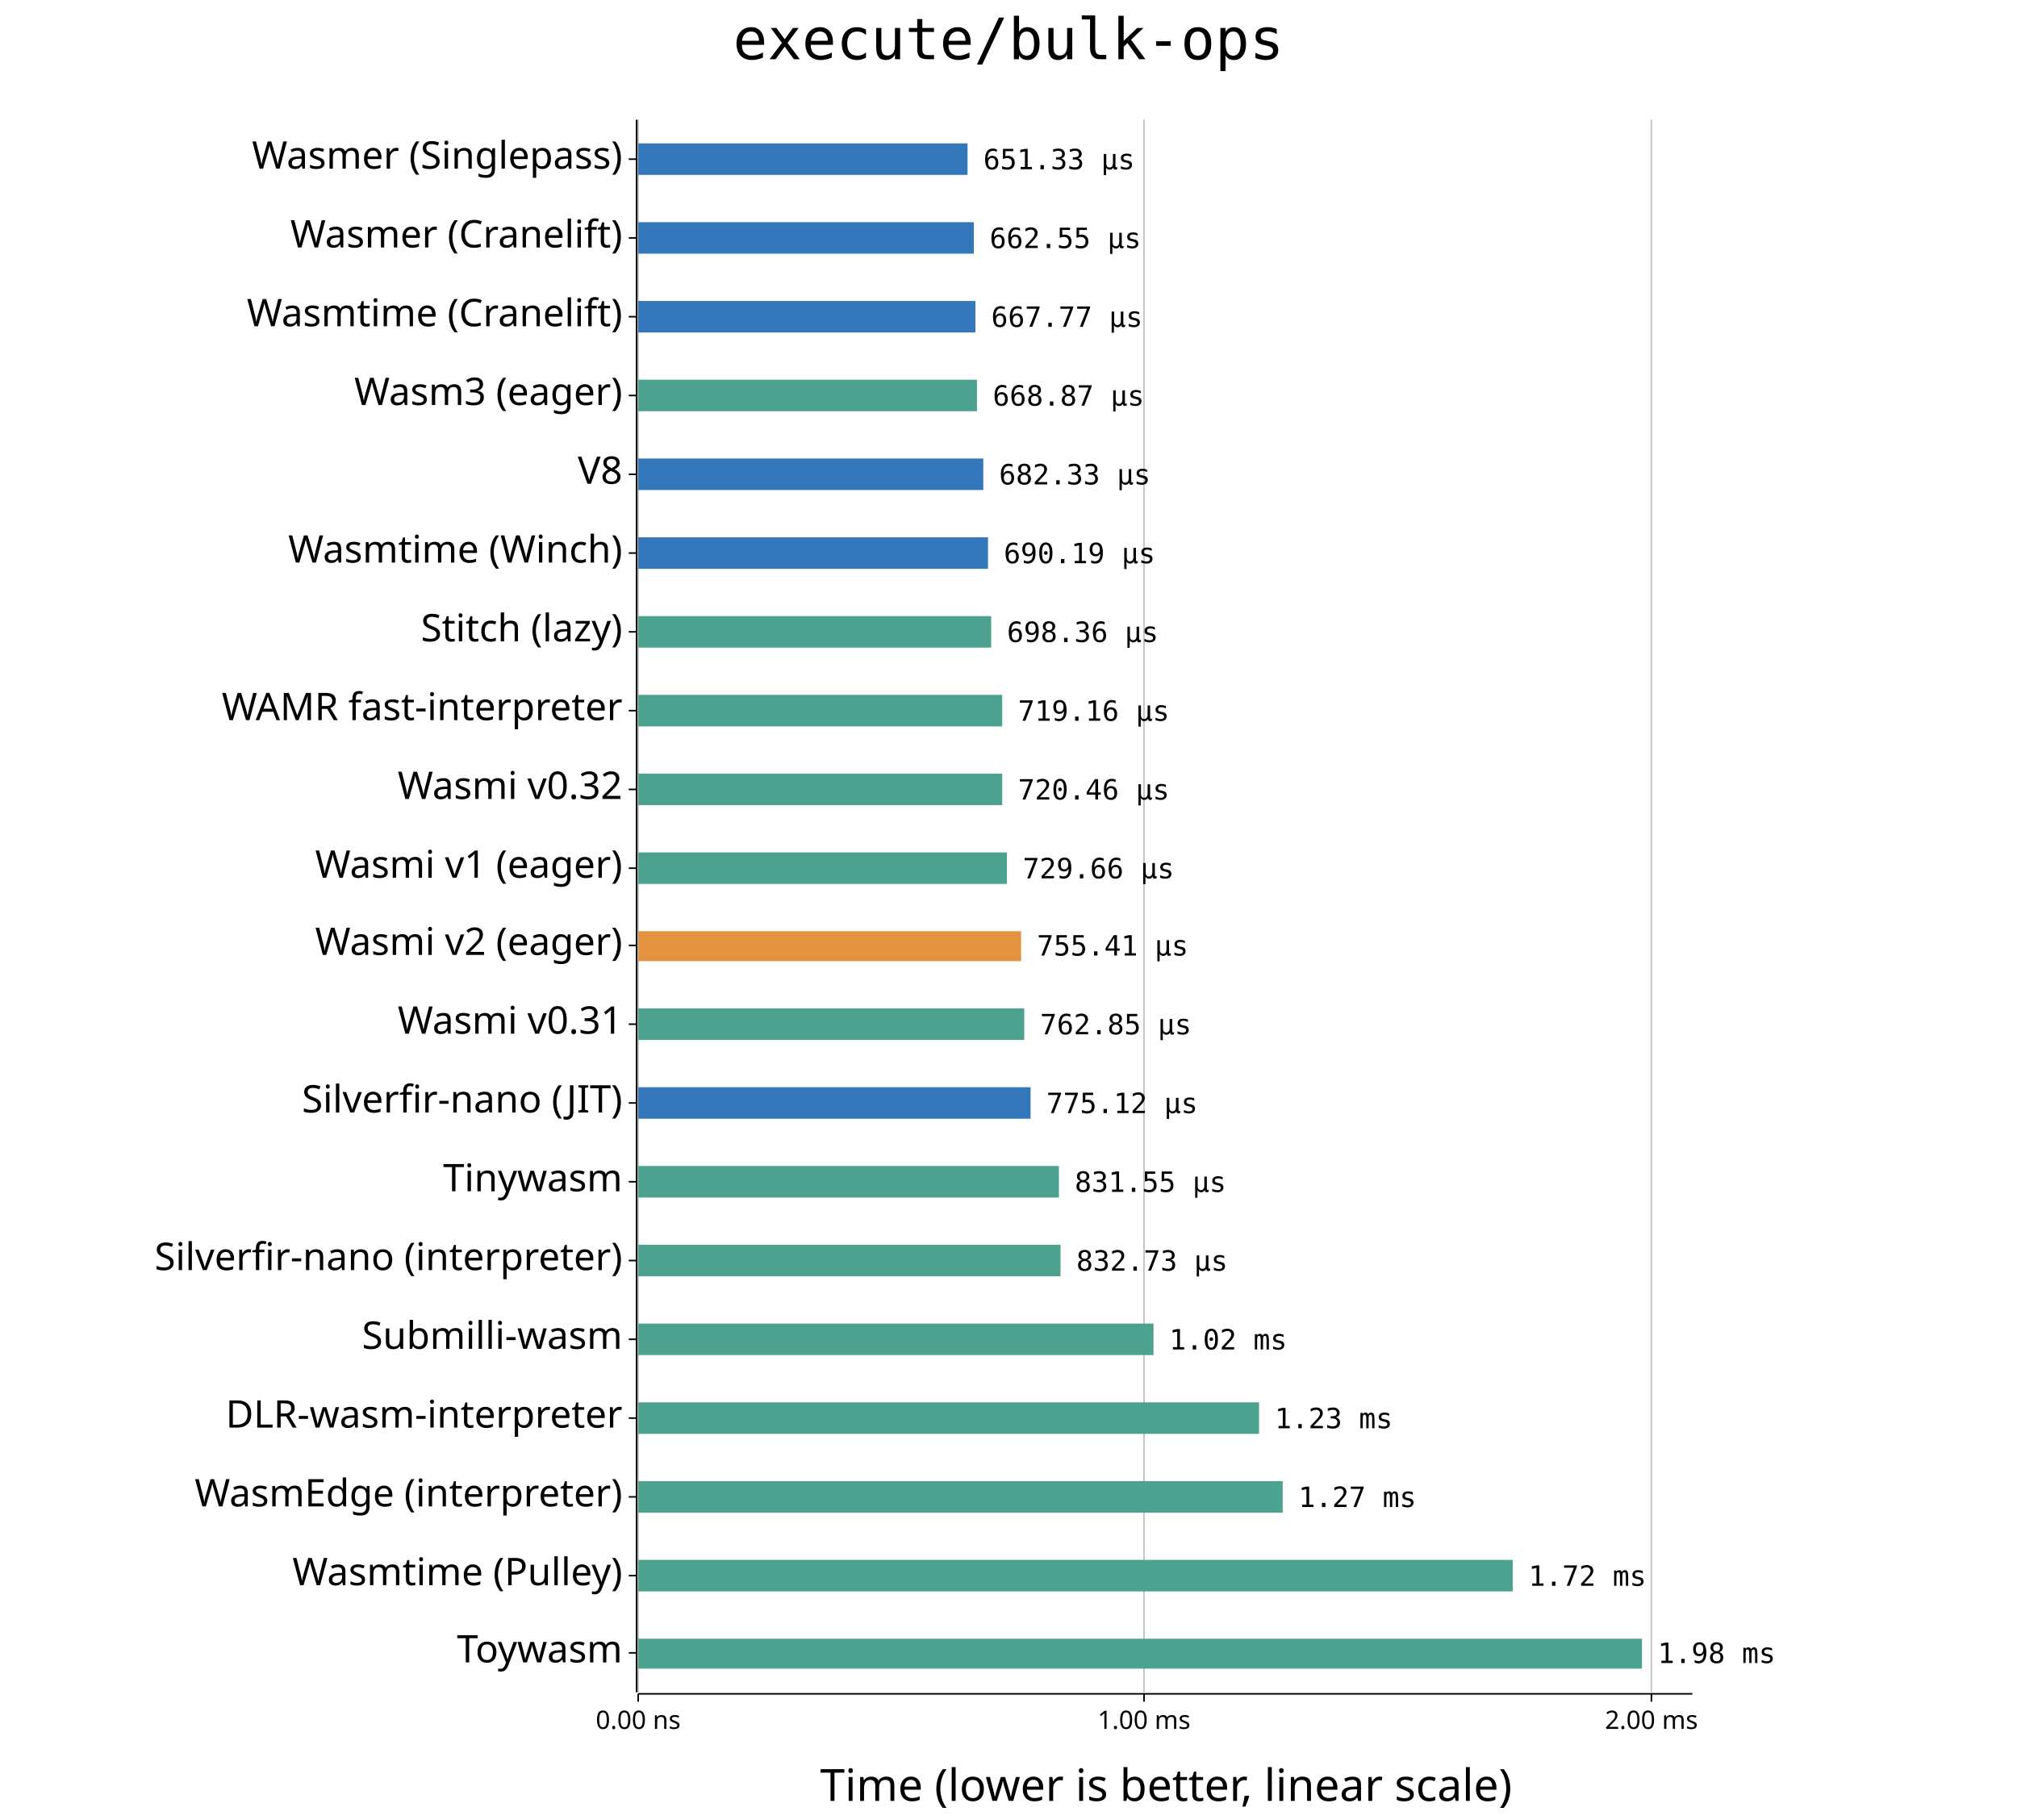
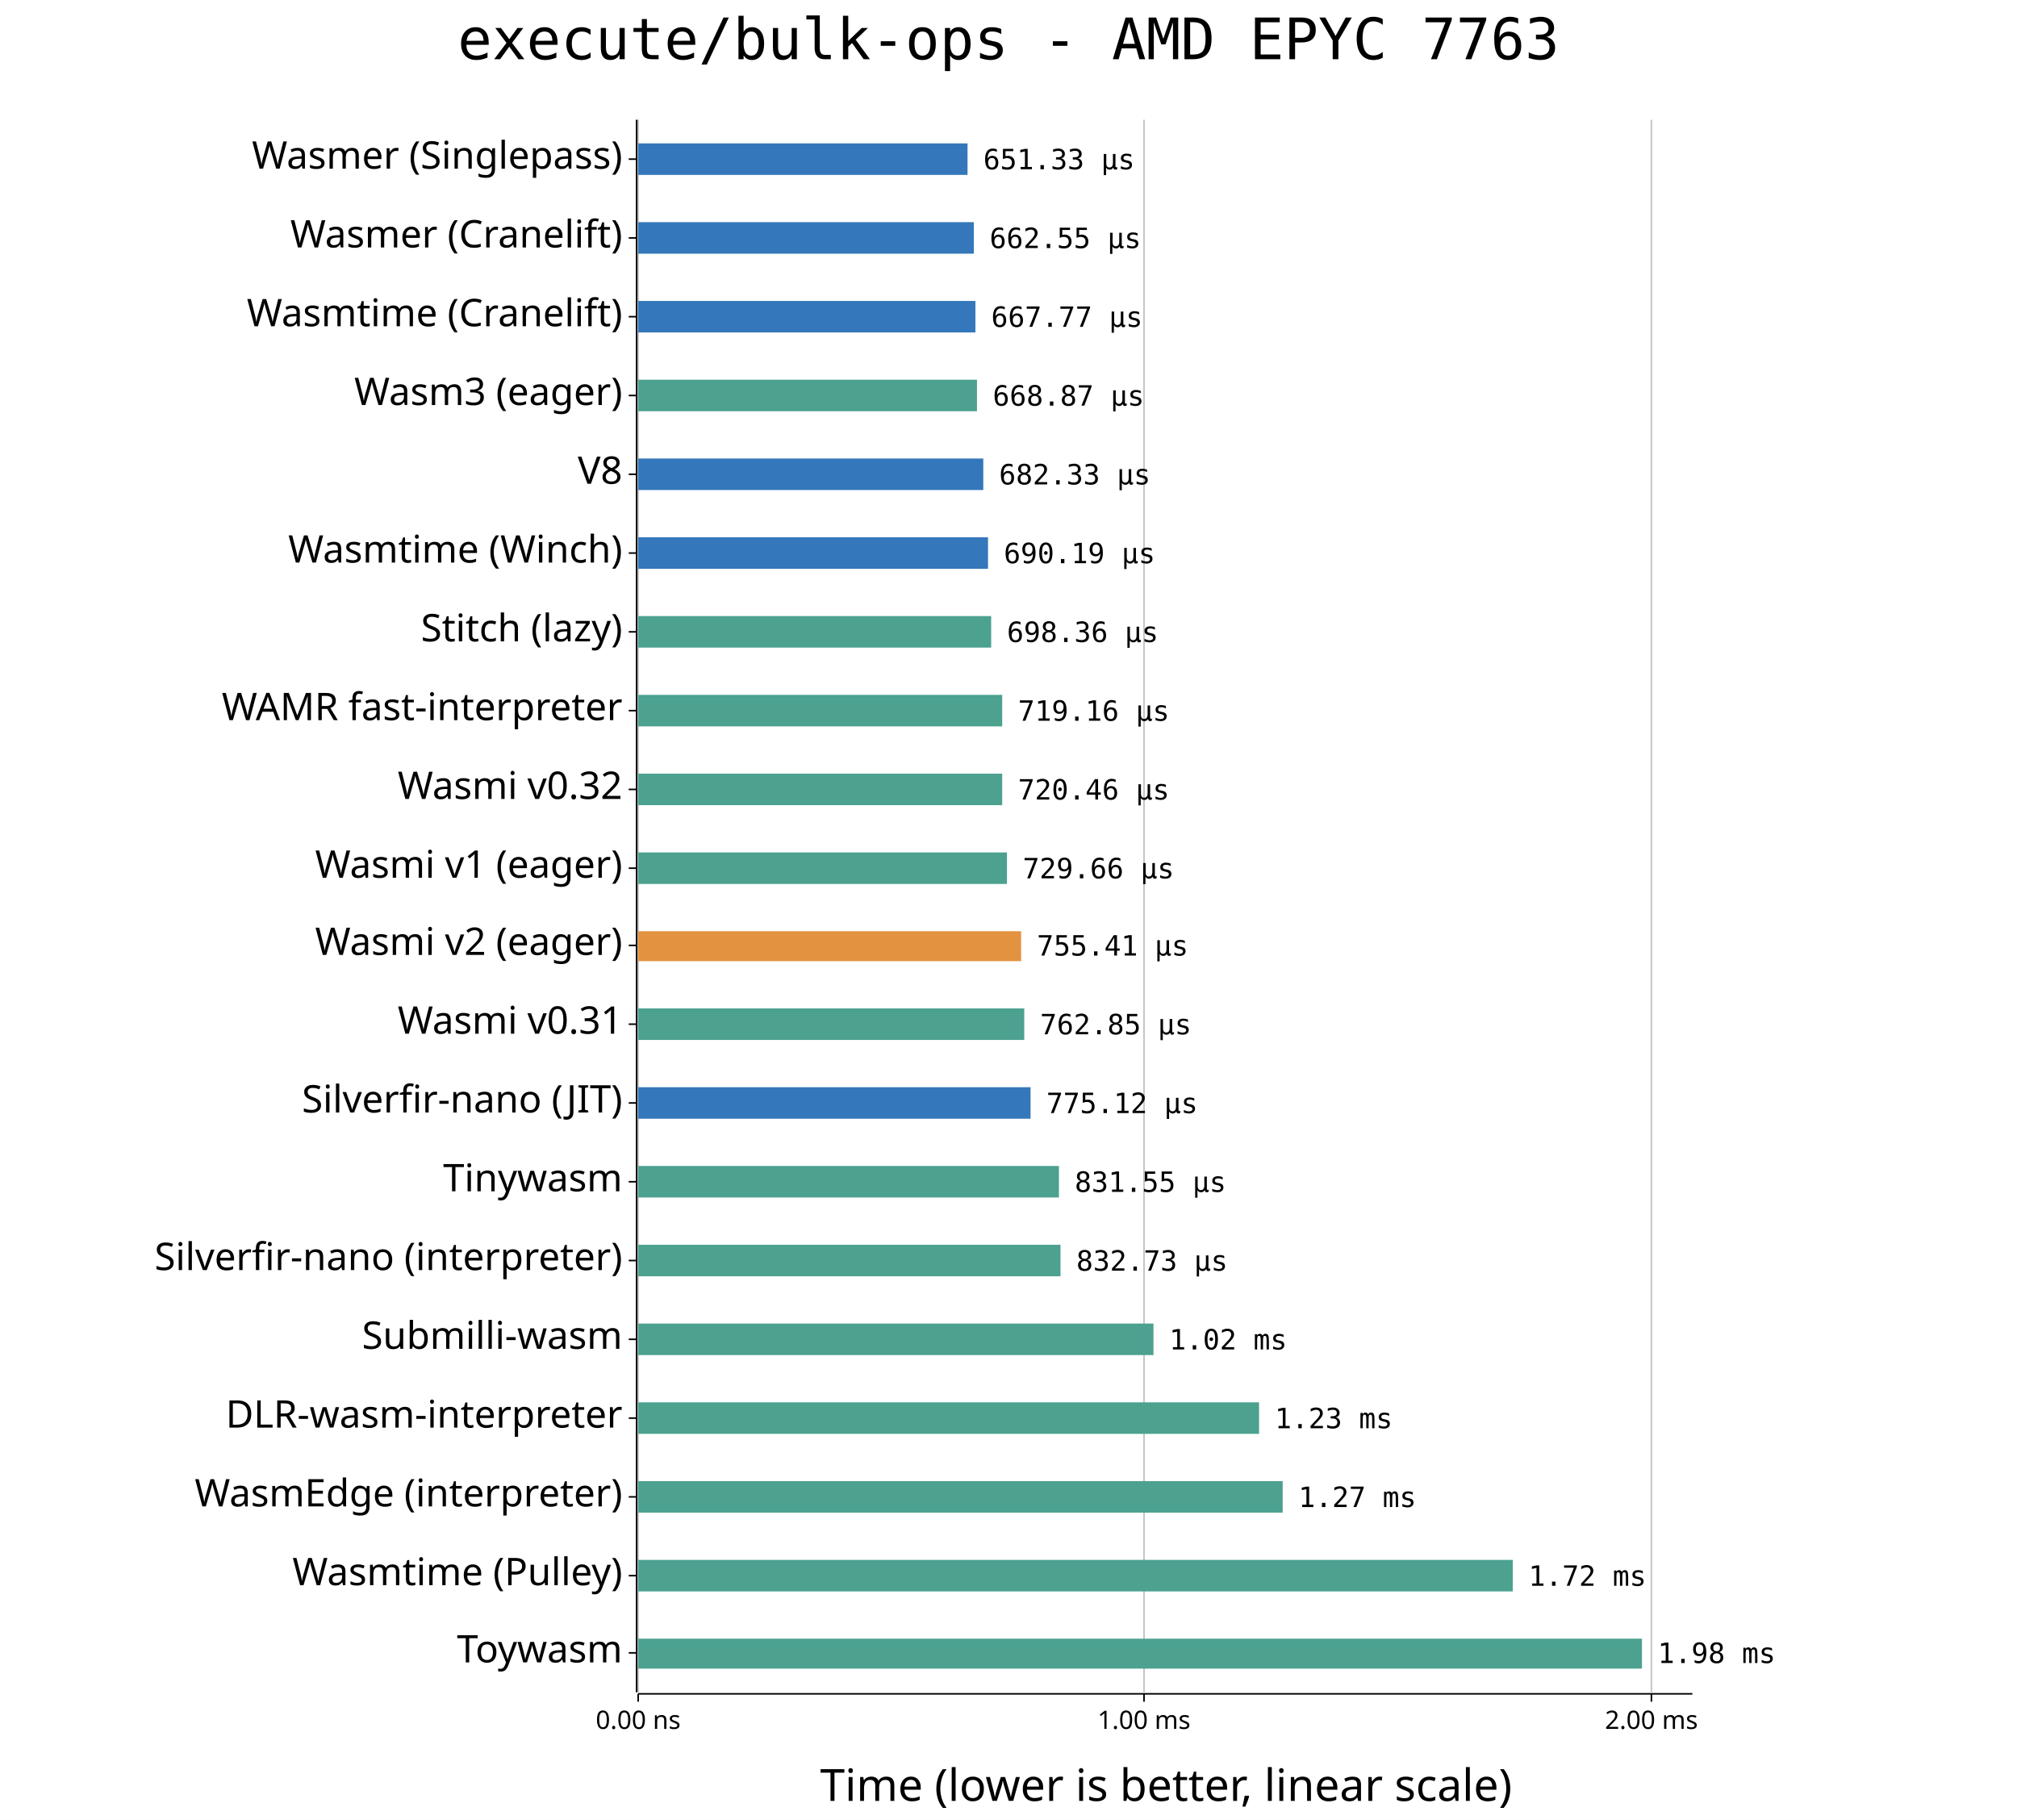
<svg xmlns="http://www.w3.org/2000/svg" width="1280" height="1155" viewBox="0 0 1280 1155">
  <rect x="0" y="0" width="1280" height="1155" opacity="1" fill="#FFFFFF" stroke="none" />
  <text x="640" y="10" dy="0.76em" text-anchor="middle" font-family="monospace" font-size="36.29" opacity="1" fill="#000000">
- execute/bulk-ops
+ execute/bulk-ops - AMD EPYC 7763
</text>
  <line opacity="0.1" stroke="#000000" stroke-width="1" x1="405" y1="1074" x2="405" y2="76" />
  <line opacity="0.1" stroke="#000000" stroke-width="1" x1="726" y1="1074" x2="726" y2="76" />
  <line opacity="0.1" stroke="#000000" stroke-width="1" x1="1048" y1="1074" x2="1048" y2="76" />
  <text x="5" y="575" dy="0.76em" text-anchor="middle" font-family="sans-serif" font-size="28.226" opacity="1" fill="#000000" transform="rotate(270, 5, 575)">

</text>
  <text x="740" y="1150" dy="-0.5ex" text-anchor="middle" font-family="sans-serif" font-size="28.226" opacity="1" fill="#000000">
Time (lower is better, linear scale)
</text>
  <line opacity="0.15" stroke="#000000" stroke-width="1" x1="405" y1="1074" x2="405" y2="76" />
  <line opacity="0.15" stroke="#000000" stroke-width="1" x1="726" y1="1074" x2="726" y2="76" />
  <line opacity="0.15" stroke="#000000" stroke-width="1" x1="1048" y1="1074" x2="1048" y2="76" />
  <polyline fill="none" opacity="1" stroke="#000000" stroke-width="1" points="404,76 404,1074 " />
  <text x="395" y="1049" dy="0.5ex" text-anchor="end" font-family="sans-serif" font-size="24.194" opacity="1" fill="#000000">
Toywasm
</text>
  <polyline fill="none" opacity="1" stroke="#000000" stroke-width="1" points="399,1049 404,1049 " />
  <text x="395" y="1000" dy="0.5ex" text-anchor="end" font-family="sans-serif" font-size="24.194" opacity="1" fill="#000000">
Wasmtime (Pulley)
</text>
  <polyline fill="none" opacity="1" stroke="#000000" stroke-width="1" points="399,1000 404,1000 " />
  <text x="395" y="950" dy="0.5ex" text-anchor="end" font-family="sans-serif" font-size="24.194" opacity="1" fill="#000000">
WasmEdge (interpreter)
</text>
  <polyline fill="none" opacity="1" stroke="#000000" stroke-width="1" points="399,950 404,950 " />
  <text x="395" y="900" dy="0.5ex" text-anchor="end" font-family="sans-serif" font-size="24.194" opacity="1" fill="#000000">
DLR-wasm-interpreter
</text>
  <polyline fill="none" opacity="1" stroke="#000000" stroke-width="1" points="399,900 404,900 " />
  <text x="395" y="850" dy="0.5ex" text-anchor="end" font-family="sans-serif" font-size="24.194" opacity="1" fill="#000000">
Submilli-wasm
</text>
  <polyline fill="none" opacity="1" stroke="#000000" stroke-width="1" points="399,850 404,850 " />
  <text x="395" y="800" dy="0.5ex" text-anchor="end" font-family="sans-serif" font-size="24.194" opacity="1" fill="#000000">
Silverfir-nano (interpreter)
</text>
  <polyline fill="none" opacity="1" stroke="#000000" stroke-width="1" points="399,800 404,800 " />
  <text x="395" y="750" dy="0.5ex" text-anchor="end" font-family="sans-serif" font-size="24.194" opacity="1" fill="#000000">
Tinywasm
</text>
  <polyline fill="none" opacity="1" stroke="#000000" stroke-width="1" points="399,750 404,750 " />
  <text x="395" y="700" dy="0.5ex" text-anchor="end" font-family="sans-serif" font-size="24.194" opacity="1" fill="#000000">
Silverfir-nano (JIT)
</text>
  <polyline fill="none" opacity="1" stroke="#000000" stroke-width="1" points="399,700 404,700 " />
  <text x="395" y="650" dy="0.5ex" text-anchor="end" font-family="sans-serif" font-size="24.194" opacity="1" fill="#000000">
Wasmi v0.31
</text>
  <polyline fill="none" opacity="1" stroke="#000000" stroke-width="1" points="399,650 404,650 " />
  <text x="395" y="600" dy="0.5ex" text-anchor="end" font-family="sans-serif" font-size="24.194" opacity="1" fill="#000000">
Wasmi v2 (eager)
</text>
  <polyline fill="none" opacity="1" stroke="#000000" stroke-width="1" points="399,600 404,600 " />
  <text x="395" y="551" dy="0.5ex" text-anchor="end" font-family="sans-serif" font-size="24.194" opacity="1" fill="#000000">
Wasmi v1 (eager)
</text>
  <polyline fill="none" opacity="1" stroke="#000000" stroke-width="1" points="399,551 404,551 " />
  <text x="395" y="501" dy="0.5ex" text-anchor="end" font-family="sans-serif" font-size="24.194" opacity="1" fill="#000000">
Wasmi v0.32
</text>
  <polyline fill="none" opacity="1" stroke="#000000" stroke-width="1" points="399,501 404,501 " />
  <text x="395" y="451" dy="0.5ex" text-anchor="end" font-family="sans-serif" font-size="24.194" opacity="1" fill="#000000">
WAMR fast-interpreter
</text>
  <polyline fill="none" opacity="1" stroke="#000000" stroke-width="1" points="399,451 404,451 " />
  <text x="395" y="401" dy="0.5ex" text-anchor="end" font-family="sans-serif" font-size="24.194" opacity="1" fill="#000000">
Stitch (lazy)
</text>
  <polyline fill="none" opacity="1" stroke="#000000" stroke-width="1" points="399,401 404,401 " />
  <text x="395" y="351" dy="0.5ex" text-anchor="end" font-family="sans-serif" font-size="24.194" opacity="1" fill="#000000">
Wasmtime (Winch)
</text>
  <polyline fill="none" opacity="1" stroke="#000000" stroke-width="1" points="399,351 404,351 " />
  <text x="395" y="301" dy="0.5ex" text-anchor="end" font-family="sans-serif" font-size="24.194" opacity="1" fill="#000000">
V8
</text>
  <polyline fill="none" opacity="1" stroke="#000000" stroke-width="1" points="399,301 404,301 " />
  <text x="395" y="251" dy="0.5ex" text-anchor="end" font-family="sans-serif" font-size="24.194" opacity="1" fill="#000000">
Wasm3 (eager)
</text>
  <polyline fill="none" opacity="1" stroke="#000000" stroke-width="1" points="399,251 404,251 " />
  <text x="395" y="201" dy="0.5ex" text-anchor="end" font-family="sans-serif" font-size="24.194" opacity="1" fill="#000000">
Wasmtime (Cranelift)
</text>
  <polyline fill="none" opacity="1" stroke="#000000" stroke-width="1" points="399,201 404,201 " />
  <text x="395" y="151" dy="0.5ex" text-anchor="end" font-family="sans-serif" font-size="24.194" opacity="1" fill="#000000">
Wasmer (Cranelift)
</text>
  <polyline fill="none" opacity="1" stroke="#000000" stroke-width="1" points="399,151 404,151 " />
  <text x="395" y="101" dy="0.5ex" text-anchor="end" font-family="sans-serif" font-size="24.194" opacity="1" fill="#000000">
Wasmer (Singlepass)
</text>
  <polyline fill="none" opacity="1" stroke="#000000" stroke-width="1" points="399,101 404,101 " />
  <polyline fill="none" opacity="1" stroke="#000000" stroke-width="1" points="405,1075 1074,1075 " />
  <text x="405" y="1085" dy="0.76em" text-anchor="middle" font-family="sans-serif" font-size="16.129" opacity="1" fill="#000000">
0.00 ns
</text>
  <polyline fill="none" opacity="1" stroke="#000000" stroke-width="1" points="405,1075 405,1080 " />
  <text x="726" y="1085" dy="0.76em" text-anchor="middle" font-family="sans-serif" font-size="16.129" opacity="1" fill="#000000">
1.00 ms
</text>
  <polyline fill="none" opacity="1" stroke="#000000" stroke-width="1" points="726,1075 726,1080 " />
  <text x="1048" y="1085" dy="0.76em" text-anchor="middle" font-family="sans-serif" font-size="16.129" opacity="1" fill="#000000">
2.00 ms
</text>
  <polyline fill="none" opacity="1" stroke="#000000" stroke-width="1" points="1048,1075 1048,1080 " />
+   <rect x="405" y="591" width="243" height="19" opacity="1" fill="#E3923F" stroke="none" />
+   <rect x="405" y="541" width="234" height="20" opacity="1" fill="#4CA18F" stroke="none" />
+   <rect x="405" y="391" width="224" height="20" opacity="1" fill="#4CA18F" stroke="none" />
+   <rect x="405" y="890" width="394" height="20" opacity="1" fill="#4CA18F" stroke="none" />
+   <rect x="405" y="441" width="231" height="20" opacity="1" fill="#4CA18F" stroke="none" />
+   <rect x="405" y="341" width="222" height="20" opacity="1" fill="#3477BA" stroke="none" />
+   <rect x="405" y="191" width="214" height="20" opacity="1" fill="#3477BA" stroke="none" />
+   <rect x="405" y="740" width="267" height="20" opacity="1" fill="#4CA18F" stroke="none" />
+   <rect x="405" y="790" width="268" height="20" opacity="1" fill="#4CA18F" stroke="none" />
+   <rect x="405" y="990" width="555" height="20" opacity="1" fill="#4CA18F" stroke="none" />
+   <rect x="405" y="1040" width="637" height="19" opacity="1" fill="#4CA18F" stroke="none" />
+   <rect x="405" y="141" width="213" height="20" opacity="1" fill="#3477BA" stroke="none" />
+   <rect x="405" y="940" width="409" height="20" opacity="1" fill="#4CA18F" stroke="none" />
+   <rect x="405" y="640" width="245" height="20" opacity="1" fill="#4CA18F" stroke="none" />
+   <rect x="405" y="690" width="249" height="20" opacity="1" fill="#3477BA" stroke="none" />
  <rect x="405" y="491" width="231" height="20" opacity="1" fill="#4CA18F" stroke="none" />
-   <rect x="405" y="341" width="222" height="20" opacity="1" fill="#3477BA" stroke="none" />
-   <rect x="405" y="790" width="268" height="20" opacity="1" fill="#4CA18F" stroke="none" />
-   <rect x="405" y="740" width="267" height="20" opacity="1" fill="#4CA18F" stroke="none" />
-   <rect x="405" y="840" width="327" height="20" opacity="1" fill="#4CA18F" stroke="none" />
-   <rect x="405" y="1040" width="637" height="19" opacity="1" fill="#4CA18F" stroke="none" />
-   <rect x="405" y="591" width="243" height="19" opacity="1" fill="#E3923F" stroke="none" />
-   <rect x="405" y="191" width="214" height="20" opacity="1" fill="#3477BA" stroke="none" />
-   <rect x="405" y="391" width="224" height="20" opacity="1" fill="#4CA18F" stroke="none" />
-   <rect x="405" y="141" width="213" height="20" opacity="1" fill="#3477BA" stroke="none" />
-   <rect x="405" y="241" width="215" height="20" opacity="1" fill="#4CA18F" stroke="none" />
-   <rect x="405" y="690" width="249" height="20" opacity="1" fill="#3477BA" stroke="none" />
-   <rect x="405" y="940" width="409" height="20" opacity="1" fill="#4CA18F" stroke="none" />
  <rect x="405" y="91" width="209" height="20" opacity="1" fill="#3477BA" stroke="none" />
  <rect x="405" y="291" width="219" height="20" opacity="1" fill="#3477BA" stroke="none" />
-   <rect x="405" y="990" width="555" height="20" opacity="1" fill="#4CA18F" stroke="none" />
-   <rect x="405" y="890" width="394" height="20" opacity="1" fill="#4CA18F" stroke="none" />
-   <rect x="405" y="640" width="245" height="20" opacity="1" fill="#4CA18F" stroke="none" />
-   <rect x="405" y="541" width="234" height="20" opacity="1" fill="#4CA18F" stroke="none" />
-   <rect x="405" y="441" width="231" height="20" opacity="1" fill="#4CA18F" stroke="none" />
+   <rect x="405" y="241" width="215" height="20" opacity="1" fill="#4CA18F" stroke="none" />
+   <rect x="405" y="840" width="327" height="20" opacity="1" fill="#4CA18F" stroke="none" />
  <text x="1052" y="1051" dy="0.5ex" text-anchor="start" font-family="monospace" font-size="17.742" opacity="1" fill="#000000">
1.98 ms
</text>
  <text x="970" y="1002" dy="0.5ex" text-anchor="start" font-family="monospace" font-size="17.742" opacity="1" fill="#000000">
1.72 ms
</text>
  <text x="824" y="952" dy="0.5ex" text-anchor="start" font-family="monospace" font-size="17.742" opacity="1" fill="#000000">
1.27 ms
</text>
  <text x="809" y="902" dy="0.5ex" text-anchor="start" font-family="monospace" font-size="17.742" opacity="1" fill="#000000">
1.23 ms
</text>
  <text x="742" y="852" dy="0.5ex" text-anchor="start" font-family="monospace" font-size="17.742" opacity="1" fill="#000000">
1.02 ms
</text>
  <text x="683" y="802" dy="0.5ex" text-anchor="start" font-family="monospace" font-size="17.742" opacity="1" fill="#000000">
832.73 µs
</text>
  <text x="682" y="752" dy="0.5ex" text-anchor="start" font-family="monospace" font-size="17.742" opacity="1" fill="#000000">
831.55 µs
</text>
  <text x="664" y="702" dy="0.5ex" text-anchor="start" font-family="monospace" font-size="17.742" opacity="1" fill="#000000">
775.12 µs
</text>
  <text x="660" y="652" dy="0.5ex" text-anchor="start" font-family="monospace" font-size="17.742" opacity="1" fill="#000000">
762.85 µs
</text>
  <text x="658" y="602" dy="0.5ex" text-anchor="start" font-family="monospace" font-size="17.742" opacity="1" fill="#000000">
755.41 µs
</text>
  <text x="649" y="553" dy="0.5ex" text-anchor="start" font-family="monospace" font-size="17.742" opacity="1" fill="#000000">
729.66 µs
</text>
  <text x="646" y="503" dy="0.5ex" text-anchor="start" font-family="monospace" font-size="17.742" opacity="1" fill="#000000">
720.46 µs
</text>
  <text x="646" y="453" dy="0.5ex" text-anchor="start" font-family="monospace" font-size="17.742" opacity="1" fill="#000000">
719.16 µs
</text>
  <text x="639" y="403" dy="0.5ex" text-anchor="start" font-family="monospace" font-size="17.742" opacity="1" fill="#000000">
698.36 µs
</text>
  <text x="637" y="353" dy="0.5ex" text-anchor="start" font-family="monospace" font-size="17.742" opacity="1" fill="#000000">
690.19 µs
</text>
  <text x="634" y="303" dy="0.5ex" text-anchor="start" font-family="monospace" font-size="17.742" opacity="1" fill="#000000">
682.33 µs
</text>
  <text x="630" y="253" dy="0.5ex" text-anchor="start" font-family="monospace" font-size="17.742" opacity="1" fill="#000000">
668.87 µs
</text>
  <text x="629" y="203" dy="0.5ex" text-anchor="start" font-family="monospace" font-size="17.742" opacity="1" fill="#000000">
667.77 µs
</text>
  <text x="628" y="153" dy="0.5ex" text-anchor="start" font-family="monospace" font-size="17.742" opacity="1" fill="#000000">
662.55 µs
</text>
  <text x="624" y="103" dy="0.5ex" text-anchor="start" font-family="monospace" font-size="17.742" opacity="1" fill="#000000">
651.33 µs
</text>
</svg>
